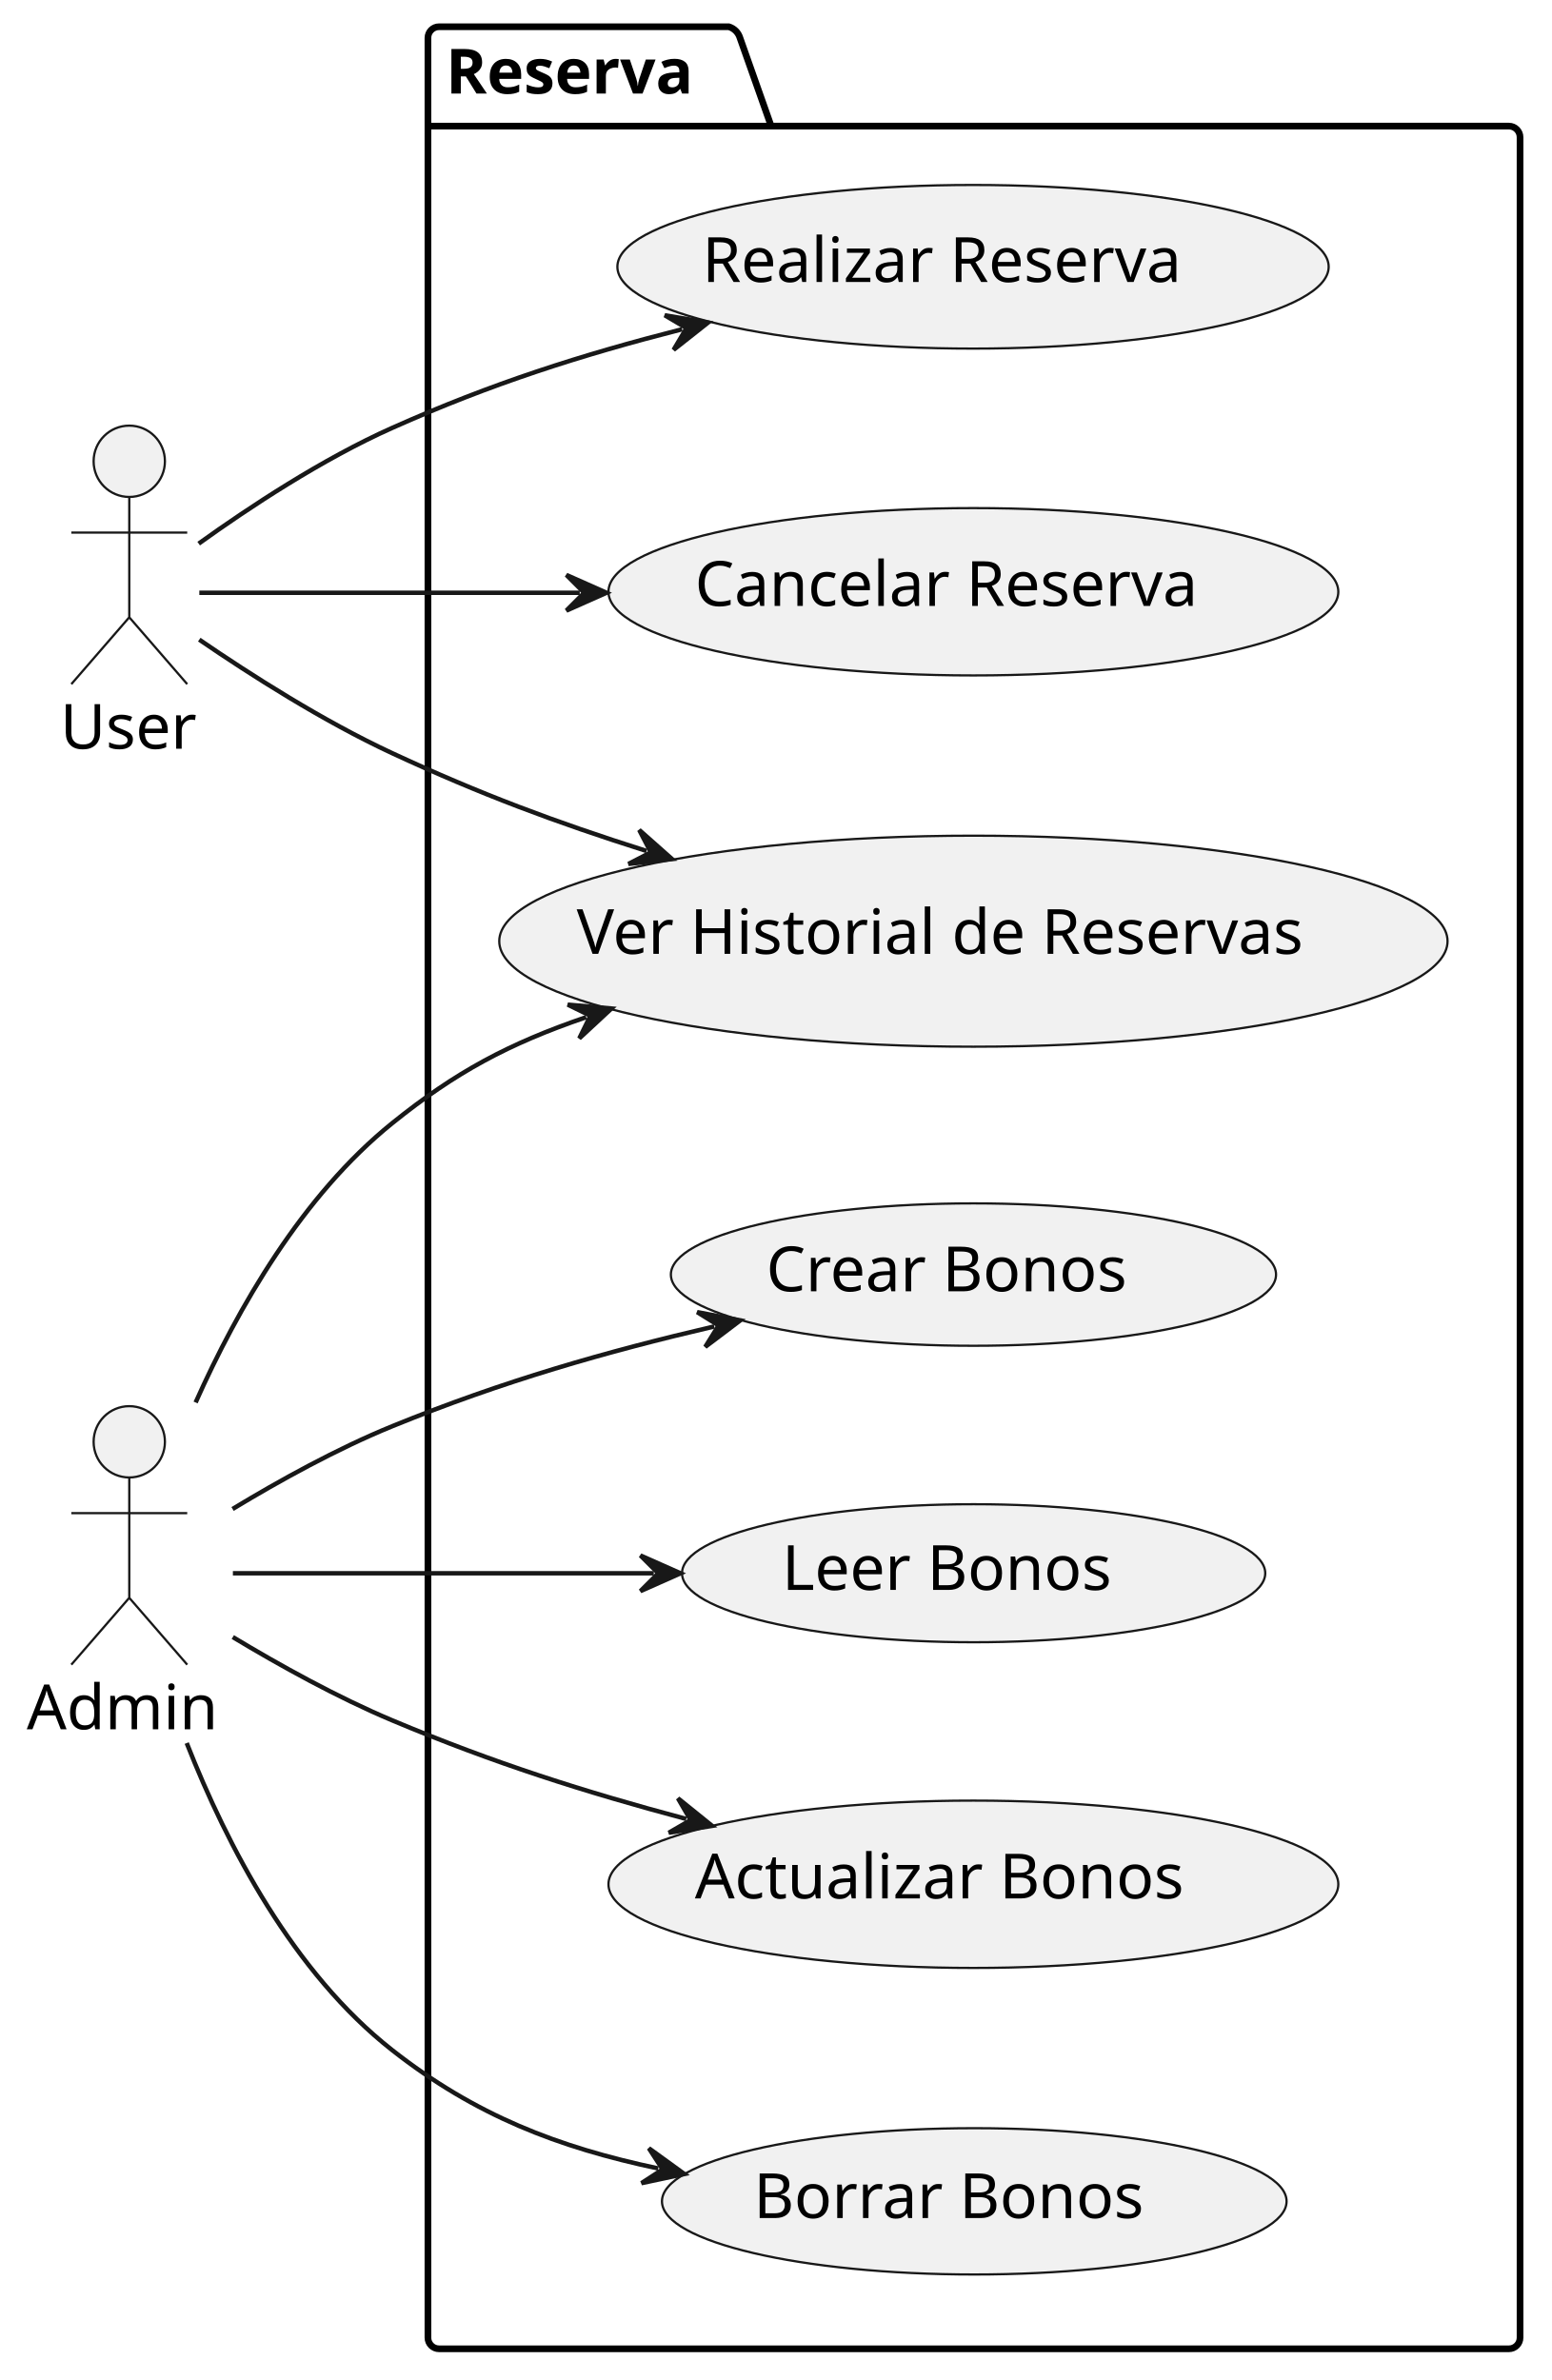
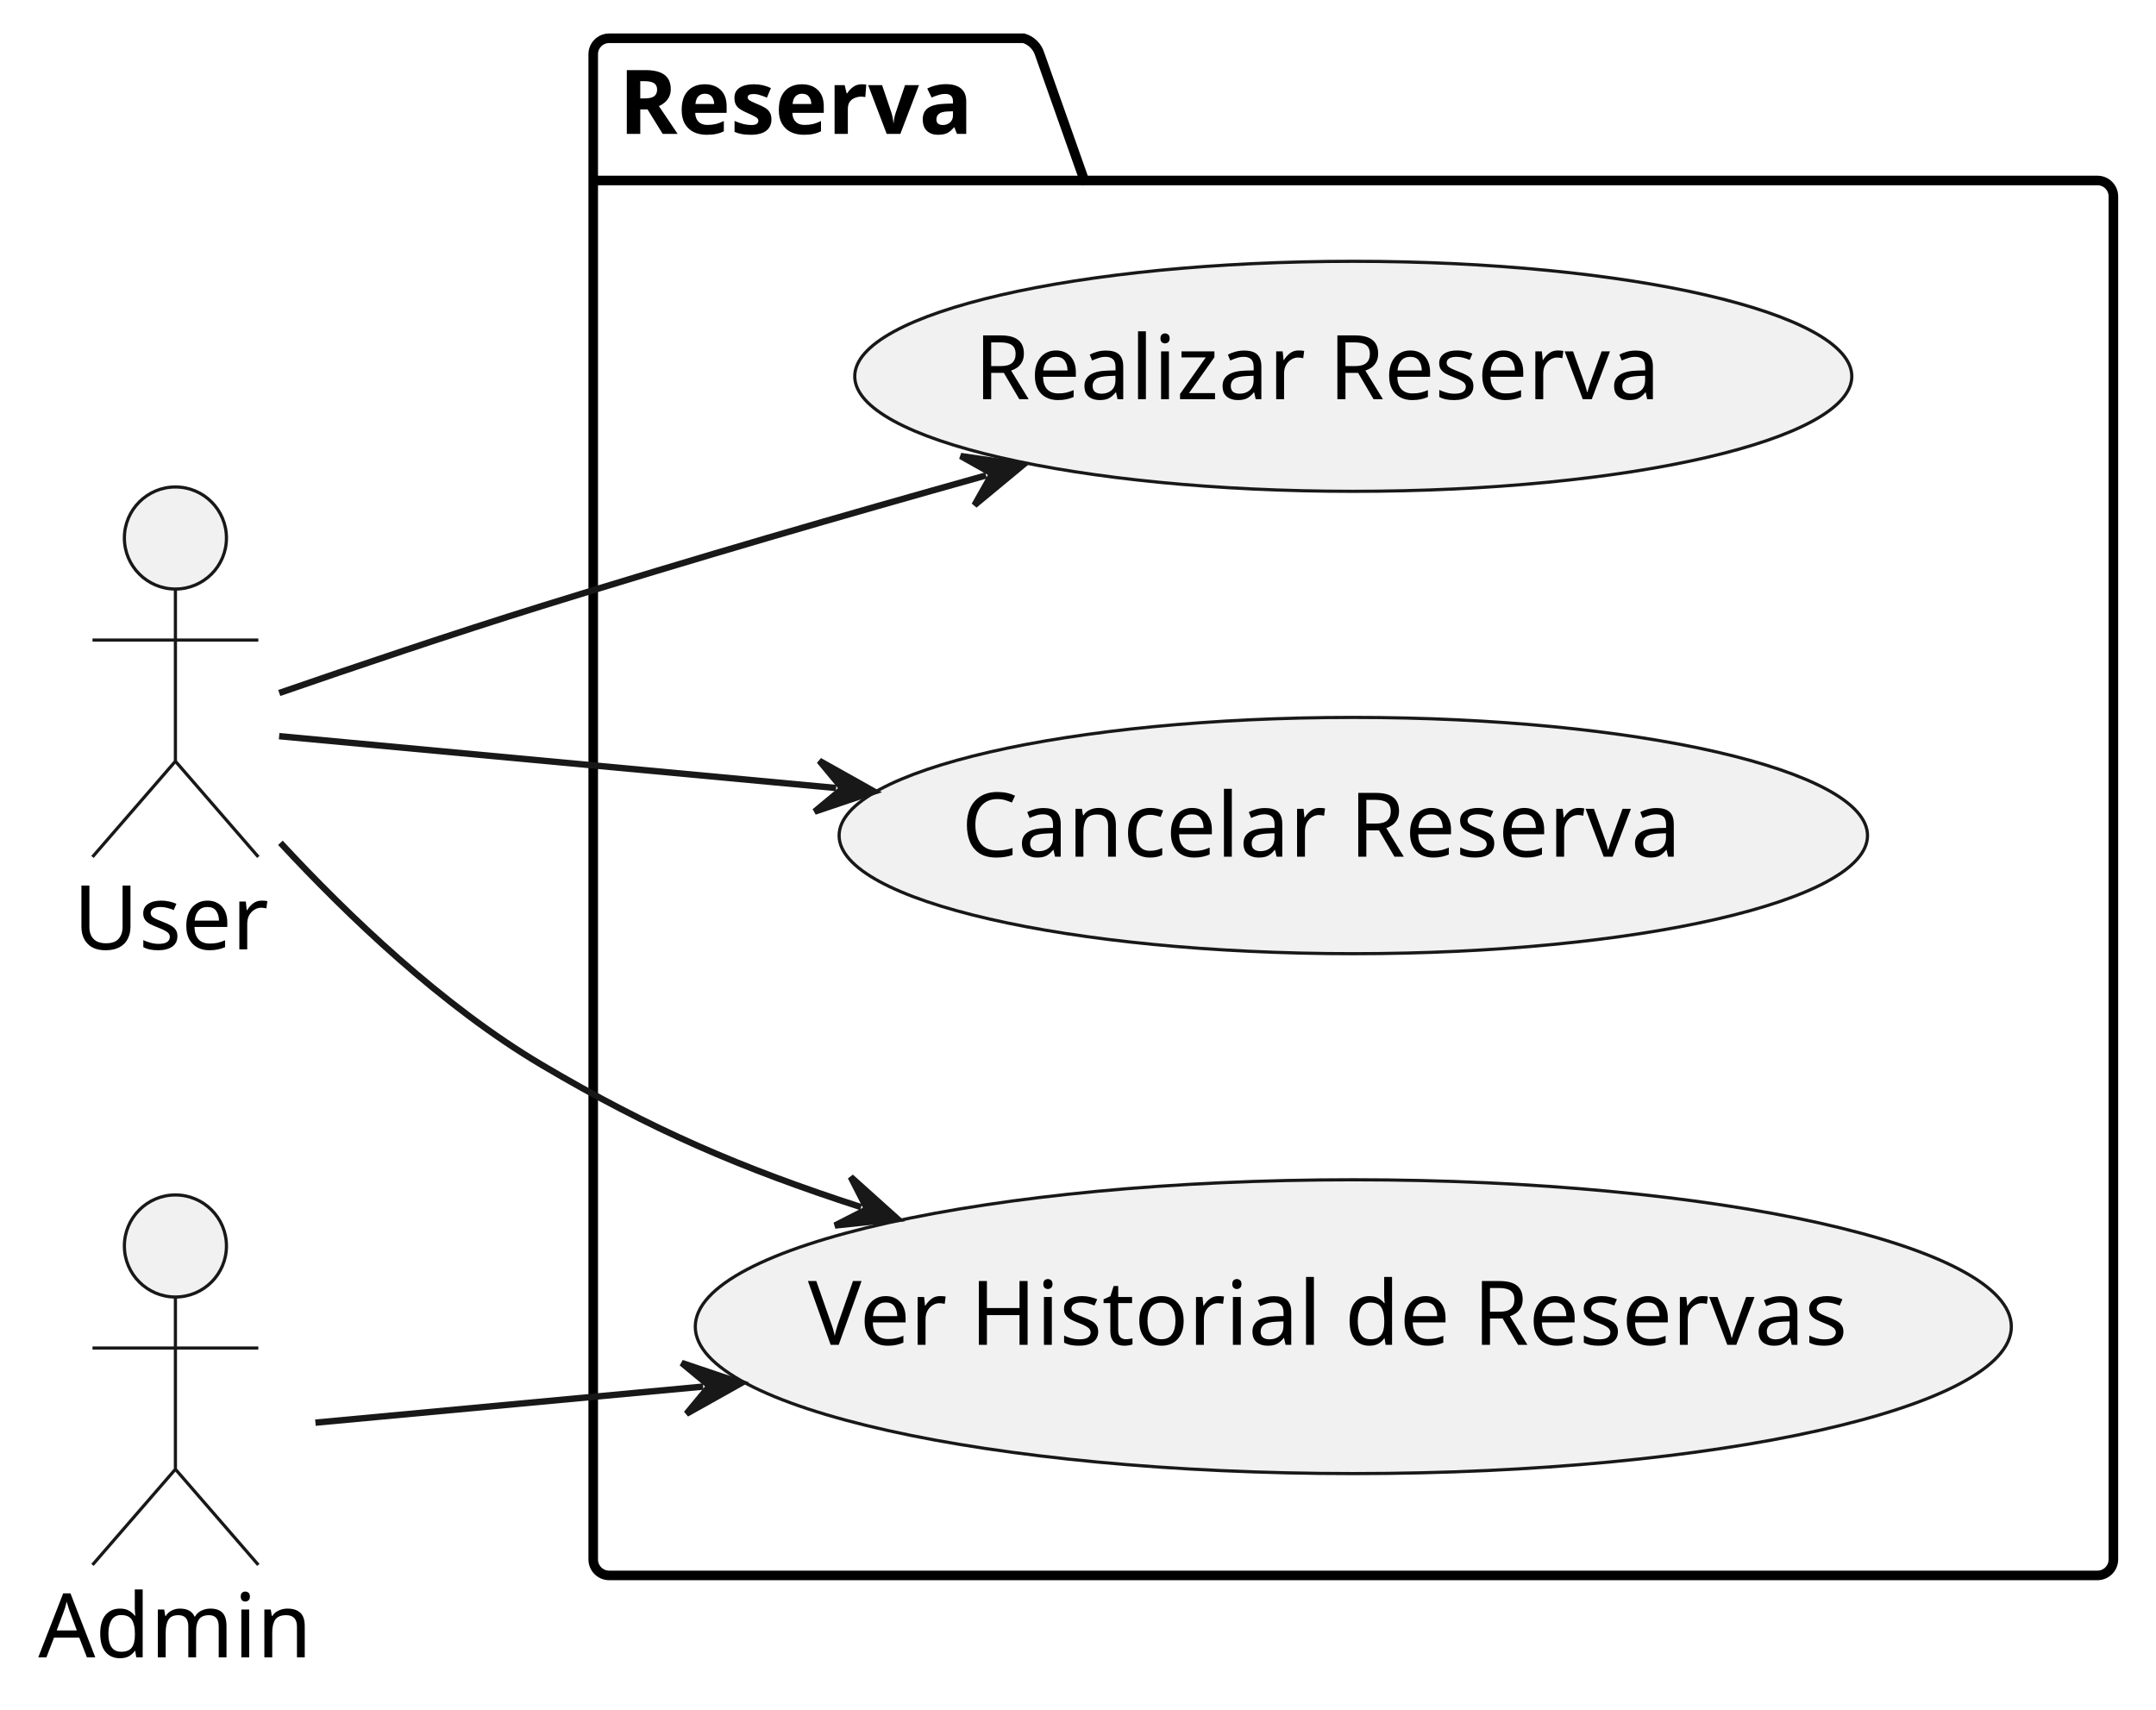
- <svg xmlns="http://www.w3.org/2000/svg" contentStyleType="text/css" height="534px" preserveAspectRatio="none" style="width:348px;height:534px;background:#FFFFFF;" version="1.1" viewBox="0 0 348 534" width="348px" zoomAndPan="magnify">
+ <svg xmlns="http://www.w3.org/2000/svg" contentStyleType="text/css" height="268px" preserveAspectRatio="none" style="width:338px;height:268px;background:#FFFFFF;" version="1.1" viewBox="0 0 338 268" width="338px" zoomAndPan="magnify">
  <defs />
  <g>
    <g id="cluster_Reserva">
-       <path d="M98.5,6 L163.5,6 A3.75,3.75 0 0 1 166,8.5 L173,28.297 L338.5,28.297 A2.5,2.5 0 0 1 341,30.797 L341,524.5 A2.5,2.5 0 0 1 338.5,527 L98.5,527 A2.5,2.5 0 0 1 96,524.5 L96,8.5 A2.5,2.5 0 0 1 98.5,6 " fill="none" style="stroke:#000000;stroke-width:1.5;" />
-       <line style="stroke:#000000;stroke-width:1.5;" x1="96" x2="173" y1="28.297" y2="28.297" />
-       <text fill="#000000" font-family="sans-serif" font-size="14" font-weight="bold" lengthAdjust="spacing" textLength="64" x="100" y="20.995">Reserva</text>
+       <path d="M95.5,6 L160.5,6 A3.75,3.75 0 0 1 163,8.5 L170,28.297 L328.82,28.297 A2.5,2.5 0 0 1 331.32,30.797 L331.32,244.5 A2.5,2.5 0 0 1 328.82,247 L95.5,247 A2.5,2.5 0 0 1 93,244.5 L93,8.5 A2.5,2.5 0 0 1 95.5,6 " fill="none" style="stroke:#000000;stroke-width:1.5;" />
+       <line style="stroke:#000000;stroke-width:1.5;" x1="93" x2="170" y1="28.297" y2="28.297" />
+       <text fill="#000000" font-family="sans-serif" font-size="14" font-weight="bold" lengthAdjust="spacing" textLength="64" x="97" y="20.995">Reserva</text>
    </g>
    <g id="elem_UC1">
-       <ellipse cx="218.284" cy="59.857" fill="#F1F1F1" rx="79.784" ry="18.357" style="stroke:#181818;stroke-width:0.5;" />
-       <text fill="#000000" font-family="sans-serif" font-size="14" lengthAdjust="spacing" textLength="118" x="157.536" y="63.261">Realizar Reserva</text>
+       <ellipse cx="212.155" cy="59.001" fill="#F1F1F1" rx="78.155" ry="18.031" style="stroke:#181818;stroke-width:0.5;" />
+       <text fill="#000000" font-family="sans-serif" font-size="14" lengthAdjust="spacing" textLength="114" x="152.766" y="62.587">Realizar Reserva</text>
    </g>
    <g id="elem_UC2">
-       <ellipse cx="218.366" cy="132.773" fill="#F1F1F1" rx="81.866" ry="18.773" style="stroke:#181818;stroke-width:0.5;" />
-       <text fill="#000000" font-family="sans-serif" font-size="14" lengthAdjust="spacing" textLength="123" x="155.881" y="135.946">Cancelar Reserva</text>
+       <ellipse cx="212.161" cy="131.002" fill="#F1F1F1" rx="80.611" ry="18.522" style="stroke:#181818;stroke-width:0.5;" />
+       <text fill="#000000" font-family="sans-serif" font-size="14" lengthAdjust="spacing" textLength="120" x="150.723" y="134.315">Cancelar Reserva</text>
    </g>
    <g id="elem_UC3">
-       <ellipse cx="218.368" cy="211.174" fill="#F1F1F1" rx="106.368" ry="23.674" style="stroke:#181818;stroke-width:0.5;" />
-       <text fill="#000000" font-family="sans-serif" font-size="14" lengthAdjust="spacing" textLength="178" x="129.368" y="214.02">Ver Historial de Reservas</text>
-     </g>
-     <g id="elem_UC4">
-       <ellipse cx="218.381" cy="285.976" fill="#F1F1F1" rx="67.881" ry="15.976" style="stroke:#181818;stroke-width:0.5;" />
-       <text fill="#000000" font-family="sans-serif" font-size="14" lengthAdjust="spacing" textLength="87" x="171.881" y="289.724">Crear Bonos</text>
-     </g>
-     <g id="elem_UC5">
-       <ellipse cx="218.42" cy="352.984" fill="#F1F1F1" rx="65.42" ry="15.484" style="stroke:#181818;stroke-width:0.5;" />
-       <text fill="#000000" font-family="sans-serif" font-size="14" lengthAdjust="spacing" textLength="80" x="175.42" y="356.732">Leer Bonos</text>
-     </g>
-     <g id="elem_UC6">
-       <ellipse cx="218.366" cy="422.773" fill="#F1F1F1" rx="81.866" ry="18.773" style="stroke:#181818;stroke-width:0.5;" />
-       <text fill="#000000" font-family="sans-serif" font-size="14" lengthAdjust="spacing" textLength="123" x="155.881" y="425.946">Actualizar  Bonos</text>
-     </g>
-     <g id="elem_UC7">
-       <ellipse cx="218.563" cy="493.913" fill="#F1F1F1" rx="70.063" ry="16.413" style="stroke:#181818;stroke-width:0.5;" />
-       <text fill="#000000" font-family="sans-serif" font-size="14" lengthAdjust="spacing" textLength="93" x="169.063" y="497.66">Borrar Bonos</text>
+       <ellipse cx="212.161" cy="208.002" fill="#F1F1F1" rx="103.161" ry="23.032" style="stroke:#181818;stroke-width:0.5;" />
+       <text fill="#000000" font-family="sans-serif" font-size="14" lengthAdjust="spacing" textLength="171" x="126.661" y="210.849">Ver Historial de Reservas</text>
    </g>
    <g id="elem_U">
-       <ellipse cx="29" cy="103.5" fill="#F1F1F1" rx="8" ry="8" style="stroke:#181818;stroke-width:0.5;" />
-       <path d="M29,111.5 L29,138.5 M16,119.5 L42,119.5 M29,138.5 L16,153.5 M29,138.5 L42,153.5 " fill="none" style="stroke:#181818;stroke-width:0.5;" />
-       <text fill="#000000" font-family="sans-serif" font-size="14" lengthAdjust="spacing" textLength="31" x="13.5" y="167.995">User</text>
+       <ellipse cx="27.5" cy="84.35" fill="#F1F1F1" rx="8" ry="8" style="stroke:#181818;stroke-width:0.5;" />
+       <path d="M27.5,92.35 L27.5,119.35 M14.5,100.35 L40.5,100.35 M27.5,119.35 L14.5,134.35 M27.5,119.35 L40.5,134.35 " fill="none" style="stroke:#181818;stroke-width:0.5;" />
+       <text fill="#000000" font-family="sans-serif" font-size="14" lengthAdjust="spacing" textLength="32" x="11.5" y="148.845">User</text>
    </g>
    <g id="elem_A">
-       <ellipse cx="29" cy="323.5" fill="#F1F1F1" rx="8" ry="8" style="stroke:#181818;stroke-width:0.5;" />
-       <path d="M29,331.5 L29,358.5 M16,339.5 L42,339.5 M29,358.5 L16,373.5 M29,358.5 L42,373.5 " fill="none" style="stroke:#181818;stroke-width:0.5;" />
-       <text fill="#000000" font-family="sans-serif" font-size="14" lengthAdjust="spacing" textLength="46" x="6" y="387.995">Admin</text>
+       <ellipse cx="27.5" cy="195.35" fill="#F1F1F1" rx="8" ry="8" style="stroke:#181818;stroke-width:0.5;" />
+       <path d="M27.5,203.35 L27.5,230.35 M14.5,211.35 L40.5,211.35 M27.5,230.35 L14.5,245.35 M27.5,230.35 L40.5,245.35 " fill="none" style="stroke:#181818;stroke-width:0.5;" />
+       <text fill="#000000" font-family="sans-serif" font-size="14" lengthAdjust="spacing" textLength="43" x="6" y="259.845">Admin</text>
    </g>
    <g id="link_U_UC1">
-       <path d="M44.571,121.973 C55.904,113.837 72.292,103.005 88,96 C110.378,86.02 130.371,79.656 153.029,73.868 " fill="none" id="U-to-UC1" style="stroke:#181818;stroke-width:1.0;" />
-       <polygon fill="#181818" points="158.842,72.383,149.132,70.735,153.998,73.621,151.112,78.486,158.842,72.383" style="stroke:#181818;stroke-width:1.0;" />
+       <path d="M43.78,108.65 C55.12,104.73 70.97,99.36 85,95 C109.69,87.33 131.503,81.01 154.583,74.54 " fill="none" id="U-to-UC1" style="stroke:#181818;stroke-width:1.0;" />
+       <polygon fill="#181818" points="160.36,72.92,150.614,71.498,155.546,74.27,152.774,79.201,160.36,72.92" style="stroke:#181818;stroke-width:1.0;" />
    </g>
    <g id="link_U_UC2">
-       <path d="M44.713,133 C64.569,133 95.454,133 130.061,133 " fill="none" id="U-to-UC2" style="stroke:#181818;stroke-width:1.0;" />
-       <polygon fill="#181818" points="136.061,133,127.061,129,131.061,133,127.061,137,136.061,133" style="stroke:#181818;stroke-width:1.0;" />
+       <path d="M43.76,115.42 C64.34,117.34 96.436,120.325 131.076,123.545 " fill="none" id="U-to-UC2" style="stroke:#181818;stroke-width:1.0;" />
+       <polygon fill="#181818" points="137.05,124.1,128.459,119.284,132.071,123.637,127.718,127.25,137.05,124.1" style="stroke:#181818;stroke-width:1.0;" />
    </g>
    <g id="link_U_UC3">
-       <path d="M44.702,143.517 C56.104,151.323 72.52,161.815 88,169 C107.831,178.204 124.519,184.428 145.052,190.938 " fill="none" id="U-to-UC3" style="stroke:#181818;stroke-width:1.0;" />
-       <polygon fill="#181818" points="150.771,192.751,143.401,186.218,146.005,191.24,140.983,193.844,150.771,192.751" style="stroke:#181818;stroke-width:1.0;" />
+       <path d="M43.96,132.14 C54.51,143.53 69.37,157.76 85,167 C102.05,177.08 116.172,183.16 134.992,189.26 " fill="none" id="U-to-UC3" style="stroke:#181818;stroke-width:1.0;" />
+       <polygon fill="#181818" points="140.7,191.11,133.372,184.53,135.944,189.568,130.905,192.14,140.7,191.11" style="stroke:#181818;stroke-width:1.0;" />
    </g>
    <g id="link_A_UC3">
-       <path d="M43.883,314.677 C53.343,293.486 67.844,268.236 88,252 C102.233,240.535 114.04,234.197 131.502,228.223 " fill="none" id="A-to-UC3" style="stroke:#181818;stroke-width:1.0;" />
-       <polygon fill="#181818" points="137.179,226.281,127.369,225.41,132.448,227.899,129.958,232.979,137.179,226.281" style="stroke:#181818;stroke-width:1.0;" />
-     </g>
-     <g id="link_A_UC4">
-       <path d="M52.175,338.571 C62.705,332.199 75.662,325.029 88,320 C112.969,309.823 136.057,303.25 160.231,297.615 " fill="none" id="A-to-UC4" style="stroke:#181818;stroke-width:1.0;" />
-       <polygon fill="#181818" points="166.074,296.253,156.401,294.401,161.204,297.388,158.217,302.192,166.074,296.253" style="stroke:#181818;stroke-width:1.0;" />
-     </g>
-     <g id="link_A_UC5">
-       <path d="M52.245,353 C76.884,353 111.748,353 146.674,353 " fill="none" id="A-to-UC5" style="stroke:#181818;stroke-width:1.0;" />
-       <polygon fill="#181818" points="152.674,353,143.674,349,147.674,353,143.674,357,152.674,353" style="stroke:#181818;stroke-width:1.0;" />
-     </g>
-     <g id="link_A_UC6">
-       <path d="M52.224,367.308 C62.766,373.655 75.717,380.839 88,386 C110.85,395.601 131.183,402.049 153.958,408.121 " fill="none" id="A-to-UC6" style="stroke:#181818;stroke-width:1.0;" />
-       <polygon fill="#181818" points="159.756,409.667,152.09,403.484,154.925,408.379,150.029,411.214,159.756,409.667" style="stroke:#181818;stroke-width:1.0;" />
-     </g>
-     <g id="link_A_UC7">
-       <path d="M41.889,391.091 C50.99,414.235 65.809,442.585 88,460 C106.651,474.638 125.128,481.766 147.671,486.54 " fill="none" id="A-to-UC7" style="stroke:#181818;stroke-width:1.0;" />
-       <polygon fill="#181818" points="153.541,487.783,145.565,482.005,148.649,486.747,143.907,489.832,153.541,487.783" style="stroke:#181818;stroke-width:1.0;" />
+       <path d="M49.45,223.05 C66.23,221.49 85.066,219.735 110.236,217.395 " fill="none" id="A-to-UC3" style="stroke:#181818;stroke-width:1.0;" />
+       <polygon fill="#181818" points="116.21,216.84,106.878,213.69,111.231,217.303,107.619,221.656,116.21,216.84" style="stroke:#181818;stroke-width:1.0;" />
    </g>
  </g>
</svg>
